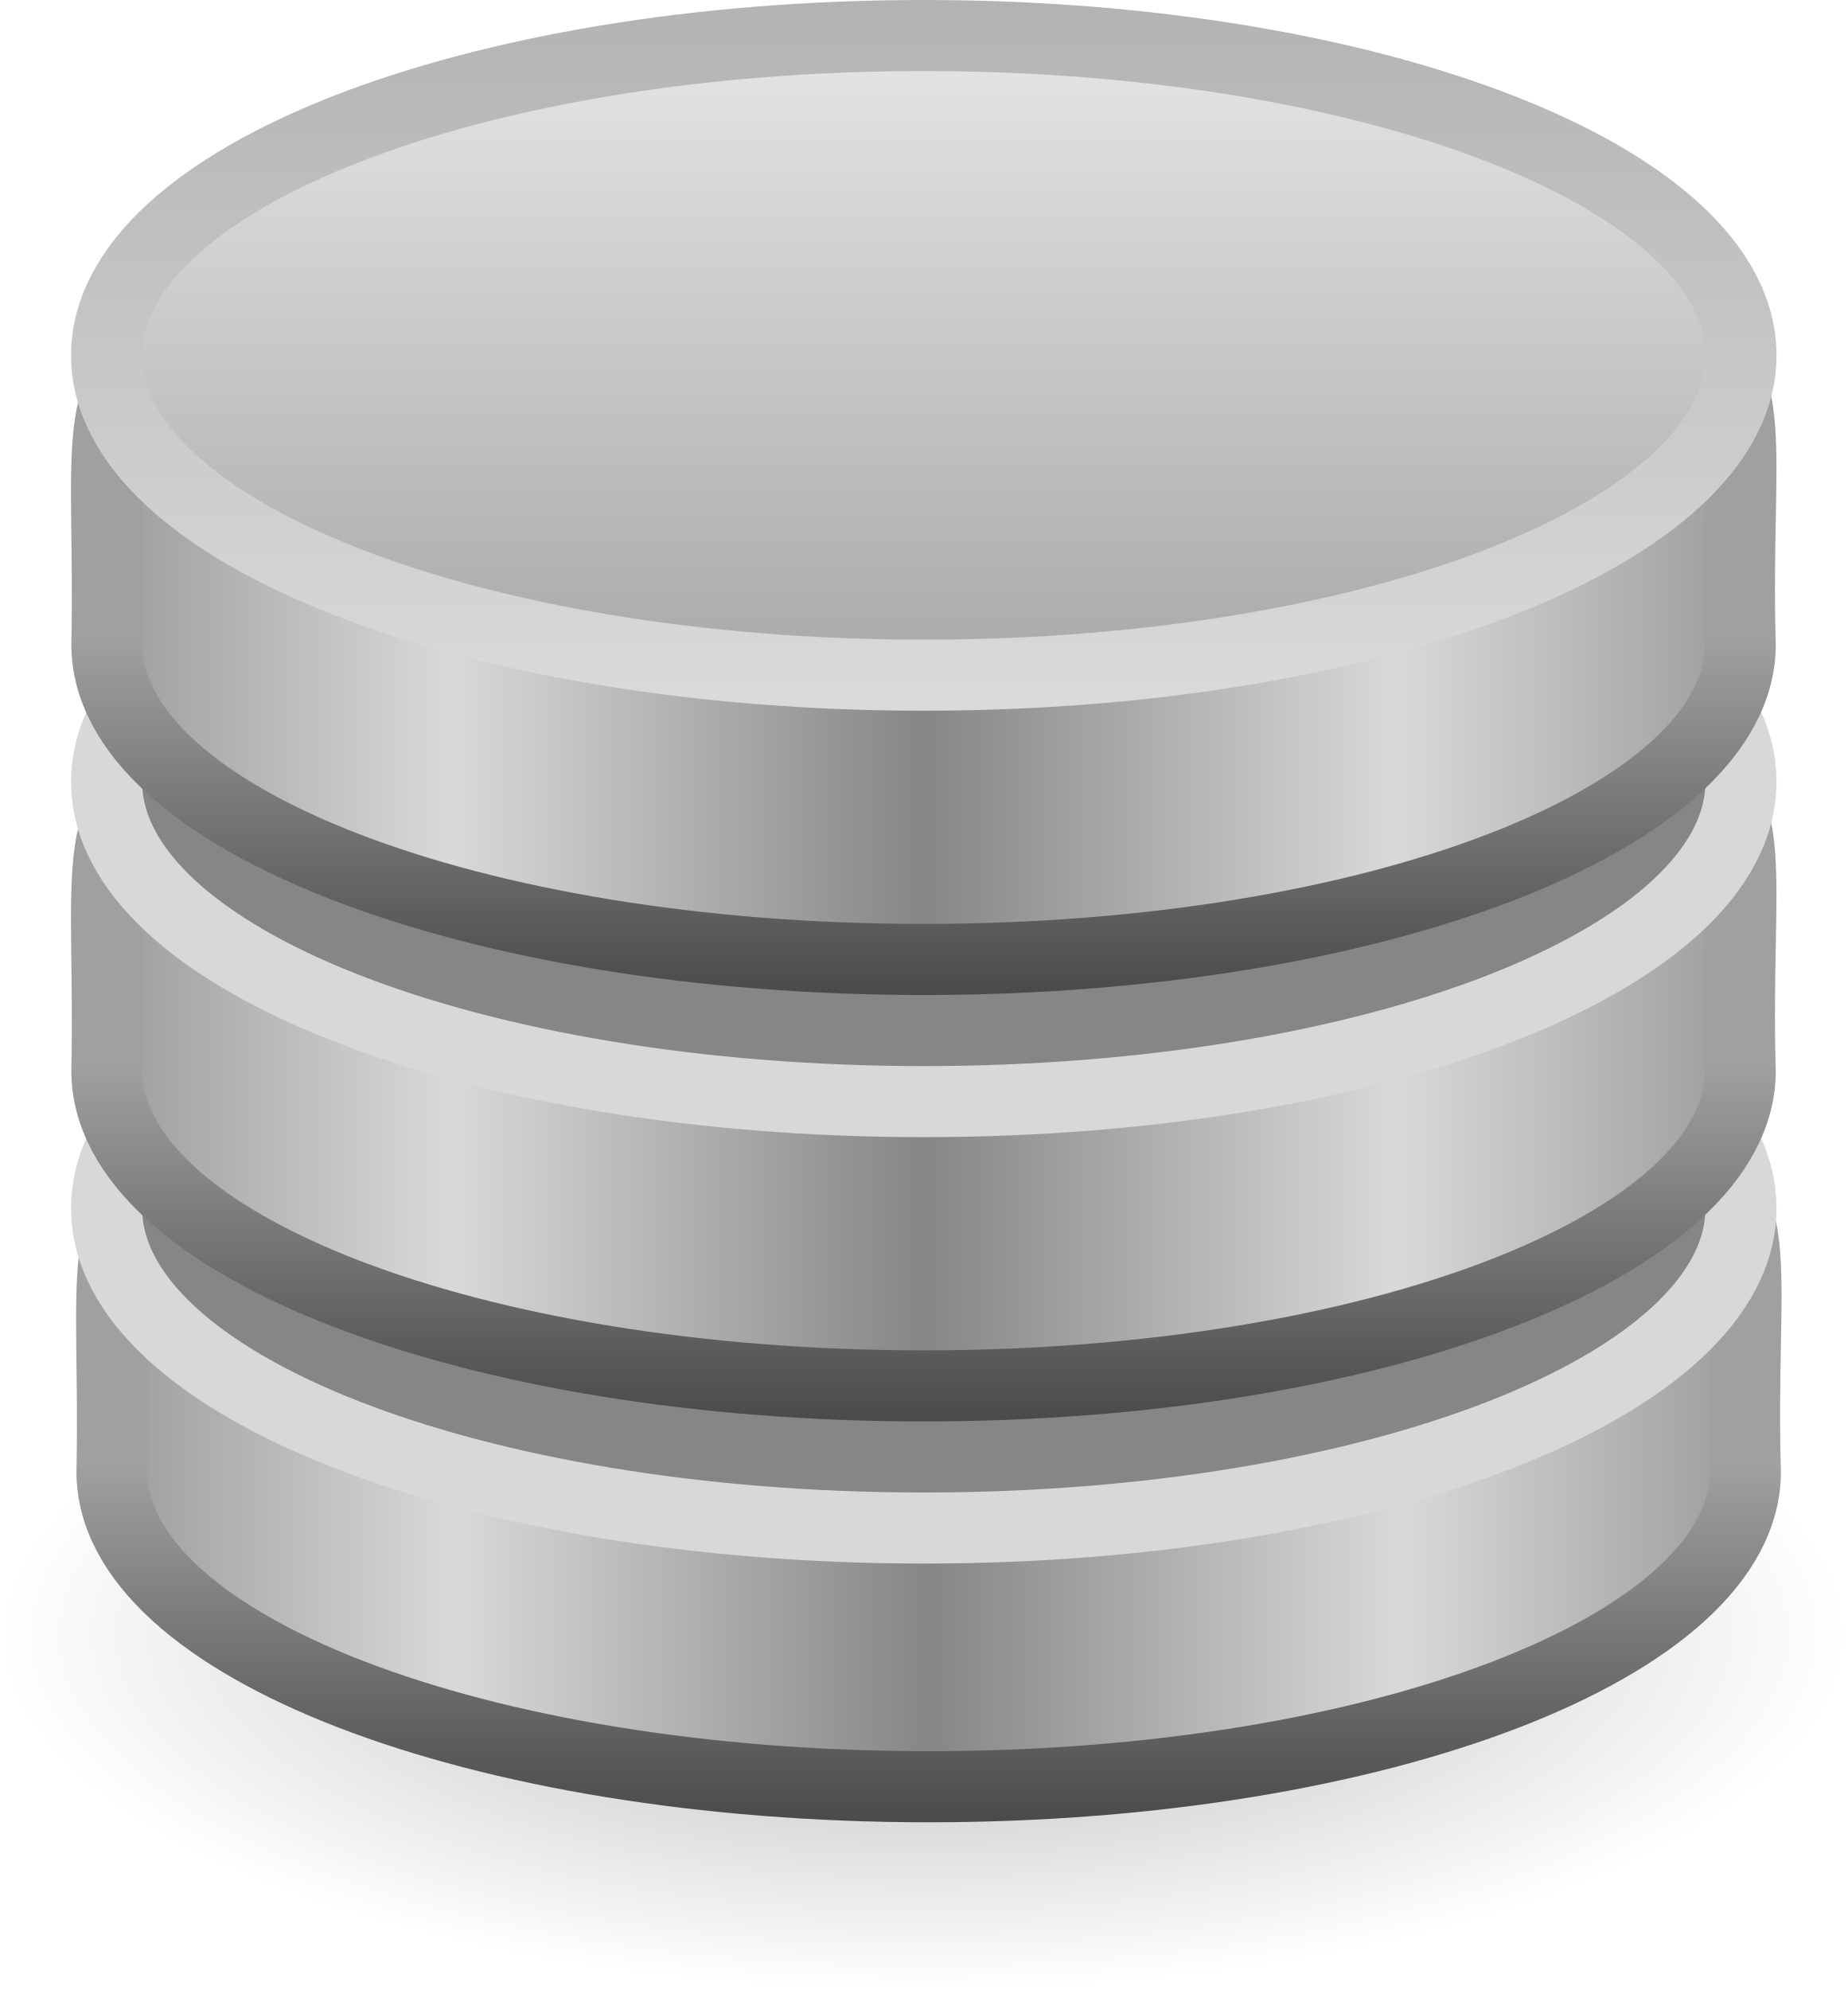
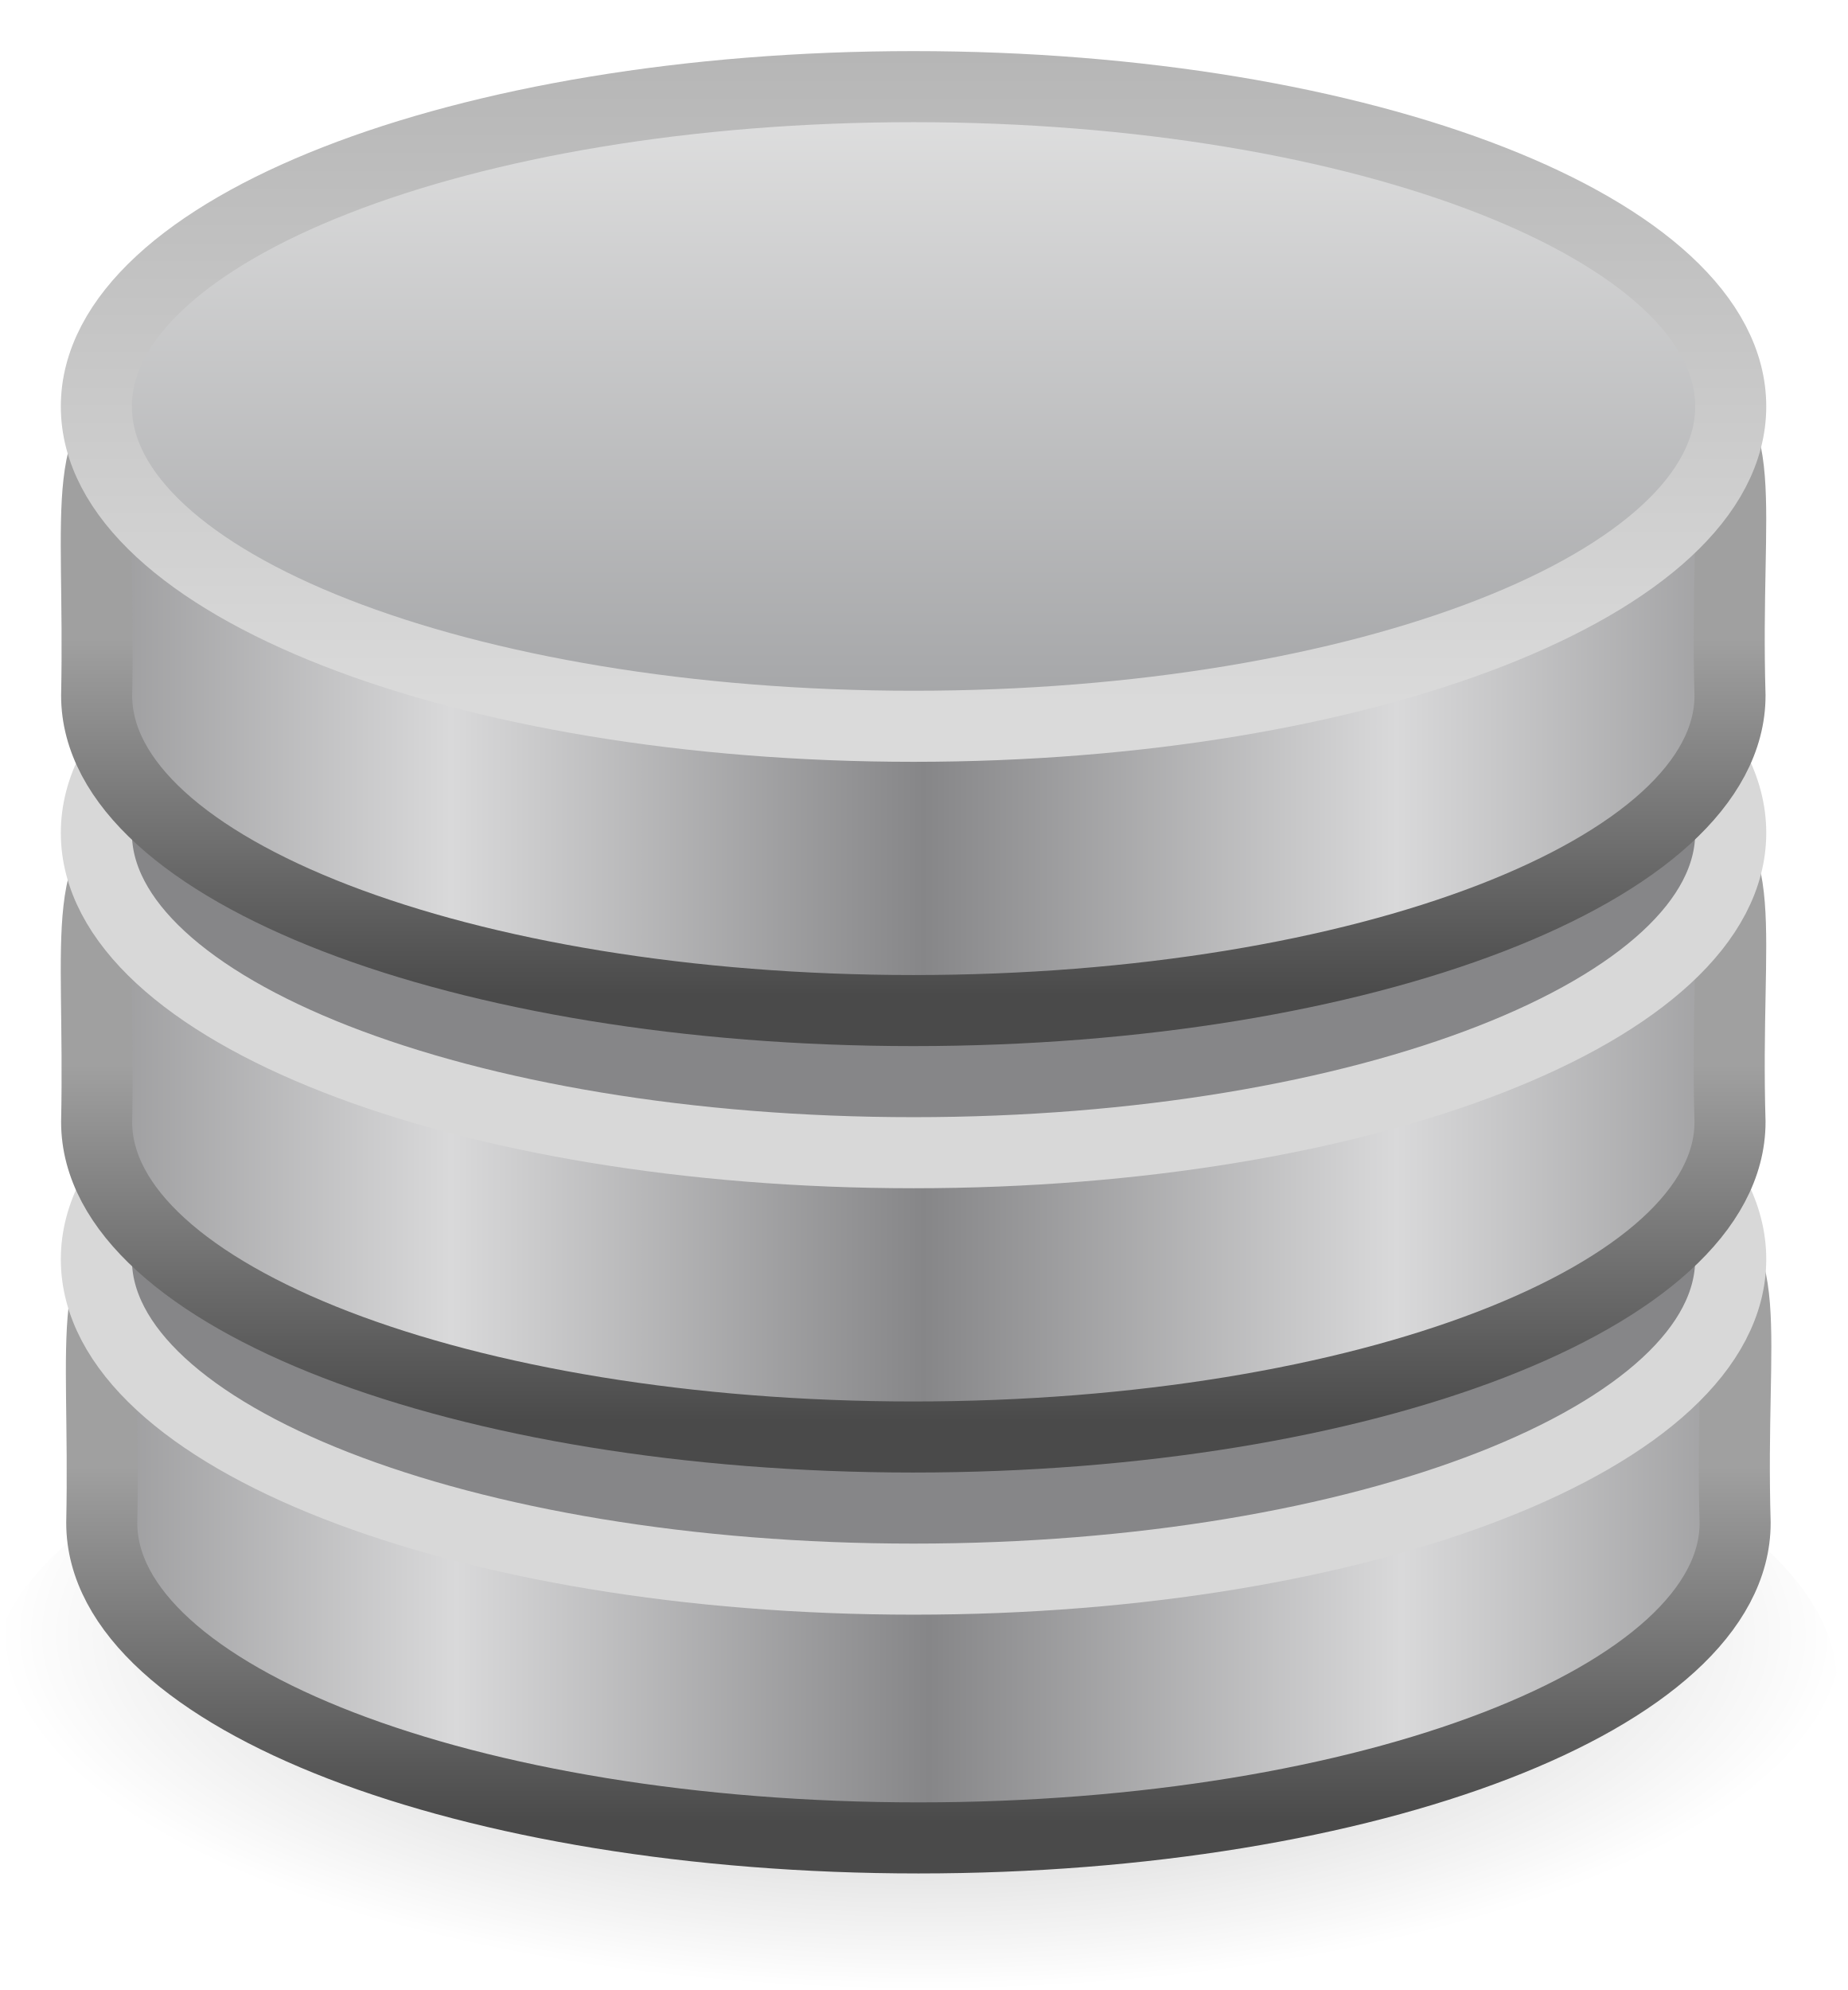
<svg xmlns="http://www.w3.org/2000/svg" xmlns:xlink="http://www.w3.org/1999/xlink" id="svg2476" height="28" width="26" version="1.0">
  <defs id="defs2478">
    <linearGradient id="linearGradient2507" y2="609.51" gradientUnits="userSpaceOnUse" x2="302.86" gradientTransform="matrix(0.067325,0,0,0.0147,-0.34114,37.04)" y1="366.65" x1="302.86">
      <stop id="stop5050" style="stop-opacity:0" offset="0" />
      <stop id="stop5056" offset=".5" />
      <stop id="stop5052" style="stop-opacity:0" offset="1" />
    </linearGradient>
    <radialGradient id="radialGradient2504" xlink:href="#linearGradient5060" gradientUnits="userSpaceOnUse" cy="486.65" cx="605.71" gradientTransform="matrix(-0.02304,0,0,0.0147,21.623,37.04)" r="117.14" />
    <linearGradient id="linearGradient5060">
      <stop id="stop5062" offset="0" />
      <stop id="stop5064" style="stop-opacity:0" offset="1" />
    </linearGradient>
    <radialGradient id="radialGradient2501" xlink:href="#linearGradient5060" gradientUnits="userSpaceOnUse" cy="486.65" cx="605.71" gradientTransform="matrix(0.02304,0,0,0.0147,26.361,37.04)" r="117.14" />
    <linearGradient id="linearGradient2498" y2="2.906" gradientUnits="userSpaceOnUse" x2="-51.786" gradientTransform="matrix(0.8075,0,0,0.89483,59.41,-2.9806)" y1="50.786" x1="-51.786">
      <stop id="stop3106" style="stop-color:#aaa" offset="0" />
      <stop id="stop3108" style="stop-color:#c8c8c8" offset="1" />
    </linearGradient>
    <linearGradient id="linearGradient2496" y2="47.013" gradientUnits="userSpaceOnUse" x2="25.132" gradientTransform="matrix(1,0,0,0.95617,-1.0065e-7,-1.9149)" y1="0.985" x1="25.132">
      <stop id="stop3602" style="stop-color:#f4f4f4" offset="0" />
      <stop id="stop3604" style="stop-color:#dbdbdb" offset="1" />
    </linearGradient>
    <radialGradient id="radialGradient2493" gradientUnits="userSpaceOnUse" cy="112.3" cx="102" gradientTransform="matrix(0.3617,0,0,-0.39078,0.85106,47.517)" r="139.56">
      <stop id="stop41" style="stop-color:#b7b8b9" offset="0" />
      <stop id="stop47" style="stop-color:#ececec" offset=".189" />
      <stop id="stop49" style="stop-color:#fafafa;stop-opacity:0" offset=".257" />
      <stop id="stop51" style="stop-color:#fff;stop-opacity:0" offset=".301" />
      <stop id="stop53" style="stop-color:#fafafa;stop-opacity:0" offset=".531" />
      <stop id="stop55" style="stop-color:#ebecec;stop-opacity:0" offset=".845" />
      <stop id="stop57" style="stop-color:#e1e2e3;stop-opacity:0" offset="1" />
    </radialGradient>
    <radialGradient id="radialGradient2490" gradientUnits="userSpaceOnUse" cy="41.636" cx="23.335" gradientTransform="matrix(0.57452,0,0,0.22094,-0.4059998,13.801)" r="22.627">
      <stop id="stop23421" offset="0" />
      <stop id="stop23423" style="stop-opacity:0" offset="1" />
    </radialGradient>
    <linearGradient id="linearGradient2487" y2="46.017" gradientUnits="userSpaceOnUse" x2="24" gradientTransform="matrix(1,0,0,0.97778,0,-0.96667)" y1="2" x1="24">
      <stop id="stop3213" style="stop-color:#fff" offset="0" />
      <stop id="stop3215" style="stop-color:#fff;stop-opacity:0" offset="1" />
    </linearGradient>
    <filter id="filter3212" height="1.329" width="1.297" y="-0.164" x="-0.148" style="color-interpolation-filters:sRGB">
      <feGaussianBlur id="feGaussianBlur3214" stdDeviation="0.774" />
    </filter>
    <linearGradient id="linearGradient2483" y2="5.457" gradientUnits="userSpaceOnUse" x2="36.358" gradientTransform="matrix(0.9977,0,0,1.0407,0.1638,-1.1058)" y1="8.059" x1="32.892">
      <stop id="stop8591" style="stop-color:#fefefe" offset="0" />
      <stop id="stop8593" style="stop-color:#cbcbcb" offset="1" />
    </linearGradient>
    <linearGradient id="linearGradient2479" y2="27.546" xlink:href="#linearGradient3858" gradientUnits="userSpaceOnUse" x2="89.018" gradientTransform="translate(-81.08509,-1.905646)" y1="22.537" x1="89.018" />
    <linearGradient id="linearGradient2477" y2="-7.666" xlink:href="#linearGradient2793" spreadMethod="reflect" gradientUnits="userSpaceOnUse" x2="89.424" gradientTransform="matrix(0.45783,0,0,0.43229,-34.52009,26.55245)" y1="-7.666" x1="103.95" />
    <linearGradient id="linearGradient2473" y2="27.546" xlink:href="#linearGradient3858" gradientUnits="userSpaceOnUse" x2="89.018" gradientTransform="translate(-81.157,-7.5461)" y1="22.537" x1="89.018" />
    <linearGradient id="linearGradient2471" y2="-7.666" xlink:href="#linearGradient2793" spreadMethod="reflect" gradientUnits="userSpaceOnUse" x2="89.424" gradientTransform="matrix(0.45783,0,0,0.43229,-34.592,20.912)" y1="-7.666" x1="103.95" />
    <linearGradient id="linearGradient3858">
      <stop id="stop3860" style="stop-color:#a0a0a0" offset="0" />
      <stop id="stop3862" style="stop-color:#4a4a4a" offset="1" />
    </linearGradient>
    <linearGradient id="linearGradient2466" y2="27.546" xlink:href="#linearGradient3858" gradientUnits="userSpaceOnUse" x2="89.018" gradientTransform="translate(-81.157,-13.5461)" y1="22.537" x1="89.018" />
    <linearGradient id="linearGradient2793">
      <stop id="stop2795" style="stop-color:#868688" offset="0" />
      <stop id="stop2797" style="stop-color:#d9d9da" offset="1" />
    </linearGradient>
    <linearGradient id="linearGradient2463" y2="-7.666" xlink:href="#linearGradient2793" spreadMethod="reflect" gradientUnits="userSpaceOnUse" x2="89.424" gradientTransform="matrix(0.45783,0,0,0.43229,-34.592,14.912)" y1="-7.666" x1="103.95" />
    <linearGradient id="linearGradient2460" y2="-2.376" gradientUnits="userSpaceOnUse" x2="109.96" gradientTransform="matrix(0.45813,0,0,0.43889,-34.62,10.933)" y1="-24.911" x1="109.96">
      <stop id="stop2511" style="stop-color:#b3b3b3" offset="0" />
      <stop id="stop2513" style="stop-color:#dadada" offset="1" />
    </linearGradient>
    <linearGradient id="linearGradient2458" y2="-24.582" spreadMethod="reflect" gradientUnits="userSpaceOnUse" x2="102.31" gradientTransform="matrix(0.45813,0,0,0.43889,-34.62,10.933)" y1="-2.392" x1="102.31">
      <stop id="stop3846" style="stop-color:#a5a6a8" offset="0" />
      <stop id="stop3848" style="stop-color:#e8e8e8" offset="1" />
    </linearGradient>
  </defs>
-   <path d="m 26,23 c 0.001,2.761 -5.819,5 -13,5 C 5.82,28 -9.9984411e-4,25.761 1.5588606e-7,23 -0.001,20.239 5.82,18 13,18 c 7.181,0 13.001,2.239 13,5 z" style="opacity:0.3;fill:url(#radialGradient2490);fill-rule:evenodd" id="path23417" />
-   <path d="m 24.562,20.708 c 0,2.447 -5.149,4.432 -11.493,4.432 -6.344,0 -11.493,-1.986 -11.493,-4.432 0.114,-5.469 -1.405,-4.34 11.493,-4.432 13.193,-0.095 11.331,-1.127 11.493,4.432 z" style="fill:url(#linearGradient2477);stroke:url(#linearGradient2479)" id="path4834" />
-   <path d="m 24.5,17 c 0,2.485 -5.149,4.5 -11.5,4.5 -6.351,0 -11.5,-2.015 -11.5,-4.5 0,-2.485 5.149,-4.5 11.5,-4.5 6.351,0 11.5,2.015 11.5,4.5 z" style="fill:#868688;stroke:#d8d8d8" id="path4838" />
-   <path d="m 24.49,15.068 c 0,2.447 -5.149,4.432 -11.493,4.432 C 6.653,19.5 1.504,17.515 1.504,15.068 1.618,9.599 0.099,10.728 12.997,10.636 26.19,10.541 24.328,9.509 24.49,15.068 Z" style="fill:url(#linearGradient2471);stroke:url(#linearGradient2473)" id="path3866" />
-   <path d="m 24.5,11 c 0,2.485 -5.149,4.5 -11.5,4.5 -6.351,0 -11.5,-2.015 -11.5,-4.5 0,-2.485 5.149,-4.5 11.5,-4.5 6.351,0 11.5,2.015 11.5,4.5 z" style="fill:#868688;stroke:#d8d8d8" id="path3868" />
-   <path d="m 24.49,9.068 c 0,2.447 -5.149,4.432 -11.493,4.432 C 6.653,13.5 1.504,11.515 1.504,9.068 1.618,3.599 0.099,4.728 12.997,4.636 26.19,4.541 24.328,3.509 24.49,9.068 Z" style="fill:url(#linearGradient2463);stroke:url(#linearGradient2466)" id="path3878" />
-   <path d="M 24.5,5 C 24.5,7.485 19.351,9.5 13,9.5 6.649,9.5 1.5,7.485 1.5,5 1.5,2.515 6.649,0.5 13,0.5 19.351,0.5 24.5,2.515 24.5,5 Z" style="fill:url(#linearGradient2458);stroke:url(#linearGradient2460)" id="path3880" />
+   <path d="m 25.856,23.719 c 0.001,2.761 -5.819,5 -13,5 -7.181,0 -13.001,-2.239 -13,-5 -0.001,-2.761 5.82,-5 13,-5 7.181,0 13.001,2.239 13,5 z" style="opacity:0.3;fill:url(#radialGradient2490);fill-rule:evenodd" id="path23417" />
+   <path d="m 24.418,21.428 c 0,2.447 -5.149,4.432 -11.493,4.432 -6.344,0 -11.493,-1.986 -11.493,-4.432 0.114,-5.469 -1.405,-4.34 11.493,-4.432 13.193,-0.095 11.331,-1.127 11.493,4.432 z" style="fill:url(#linearGradient2477);stroke:url(#linearGradient2479)" id="path4834" />
+   <path d="m 24.356,17.719 c 0,2.485 -5.149,4.5 -11.5,4.5 -6.351,0 -11.5,-2.015 -11.5,-4.5 0,-2.485 5.149,-4.5 11.5,-4.5 6.351,0 11.5,2.015 11.5,4.5 z" style="fill:#868688;stroke:#d8d8d8" id="path4838" />
+   <path d="m 24.346,15.787 c 0,2.447 -5.149,4.432 -11.493,4.432 -6.344,0 -11.493,-1.986 -11.493,-4.432 0.114,-5.469 -1.405,-4.34 11.493,-4.432 13.193,-0.095 11.331,-1.127 11.493,4.432 z" style="fill:url(#linearGradient2471);stroke:url(#linearGradient2473)" id="path3866" />
+   <path d="m 24.356,11.719 c 0,2.485 -5.149,4.5 -11.5,4.5 -6.351,0 -11.5,-2.015 -11.5,-4.5 0,-2.485 5.149,-4.5 11.5,-4.5 6.351,0 11.5,2.015 11.5,4.5 z" style="fill:#868688;stroke:#d8d8d8" id="path3868" />
+   <path d="m 24.346,9.787 c 0,2.447 -5.149,4.432 -11.493,4.432 -6.344,0 -11.493,-1.986 -11.493,-4.432 0.114,-5.469 -1.405,-4.34 11.493,-4.432 13.193,-0.095 11.331,-1.127 11.493,4.432 z" style="fill:url(#linearGradient2463);stroke:url(#linearGradient2466)" id="path3878" />
+   <path d="m 24.356,5.719 c 0,2.485 -5.149,4.5 -11.5,4.5 -6.351,0 -11.5,-2.015 -11.5,-4.5 0,-2.485 5.149,-4.5 11.5,-4.5 6.351,0 11.5,2.015 11.5,4.5 z" style="fill:url(#linearGradient2458);stroke:url(#linearGradient2460)" id="path3880" />
</svg>
